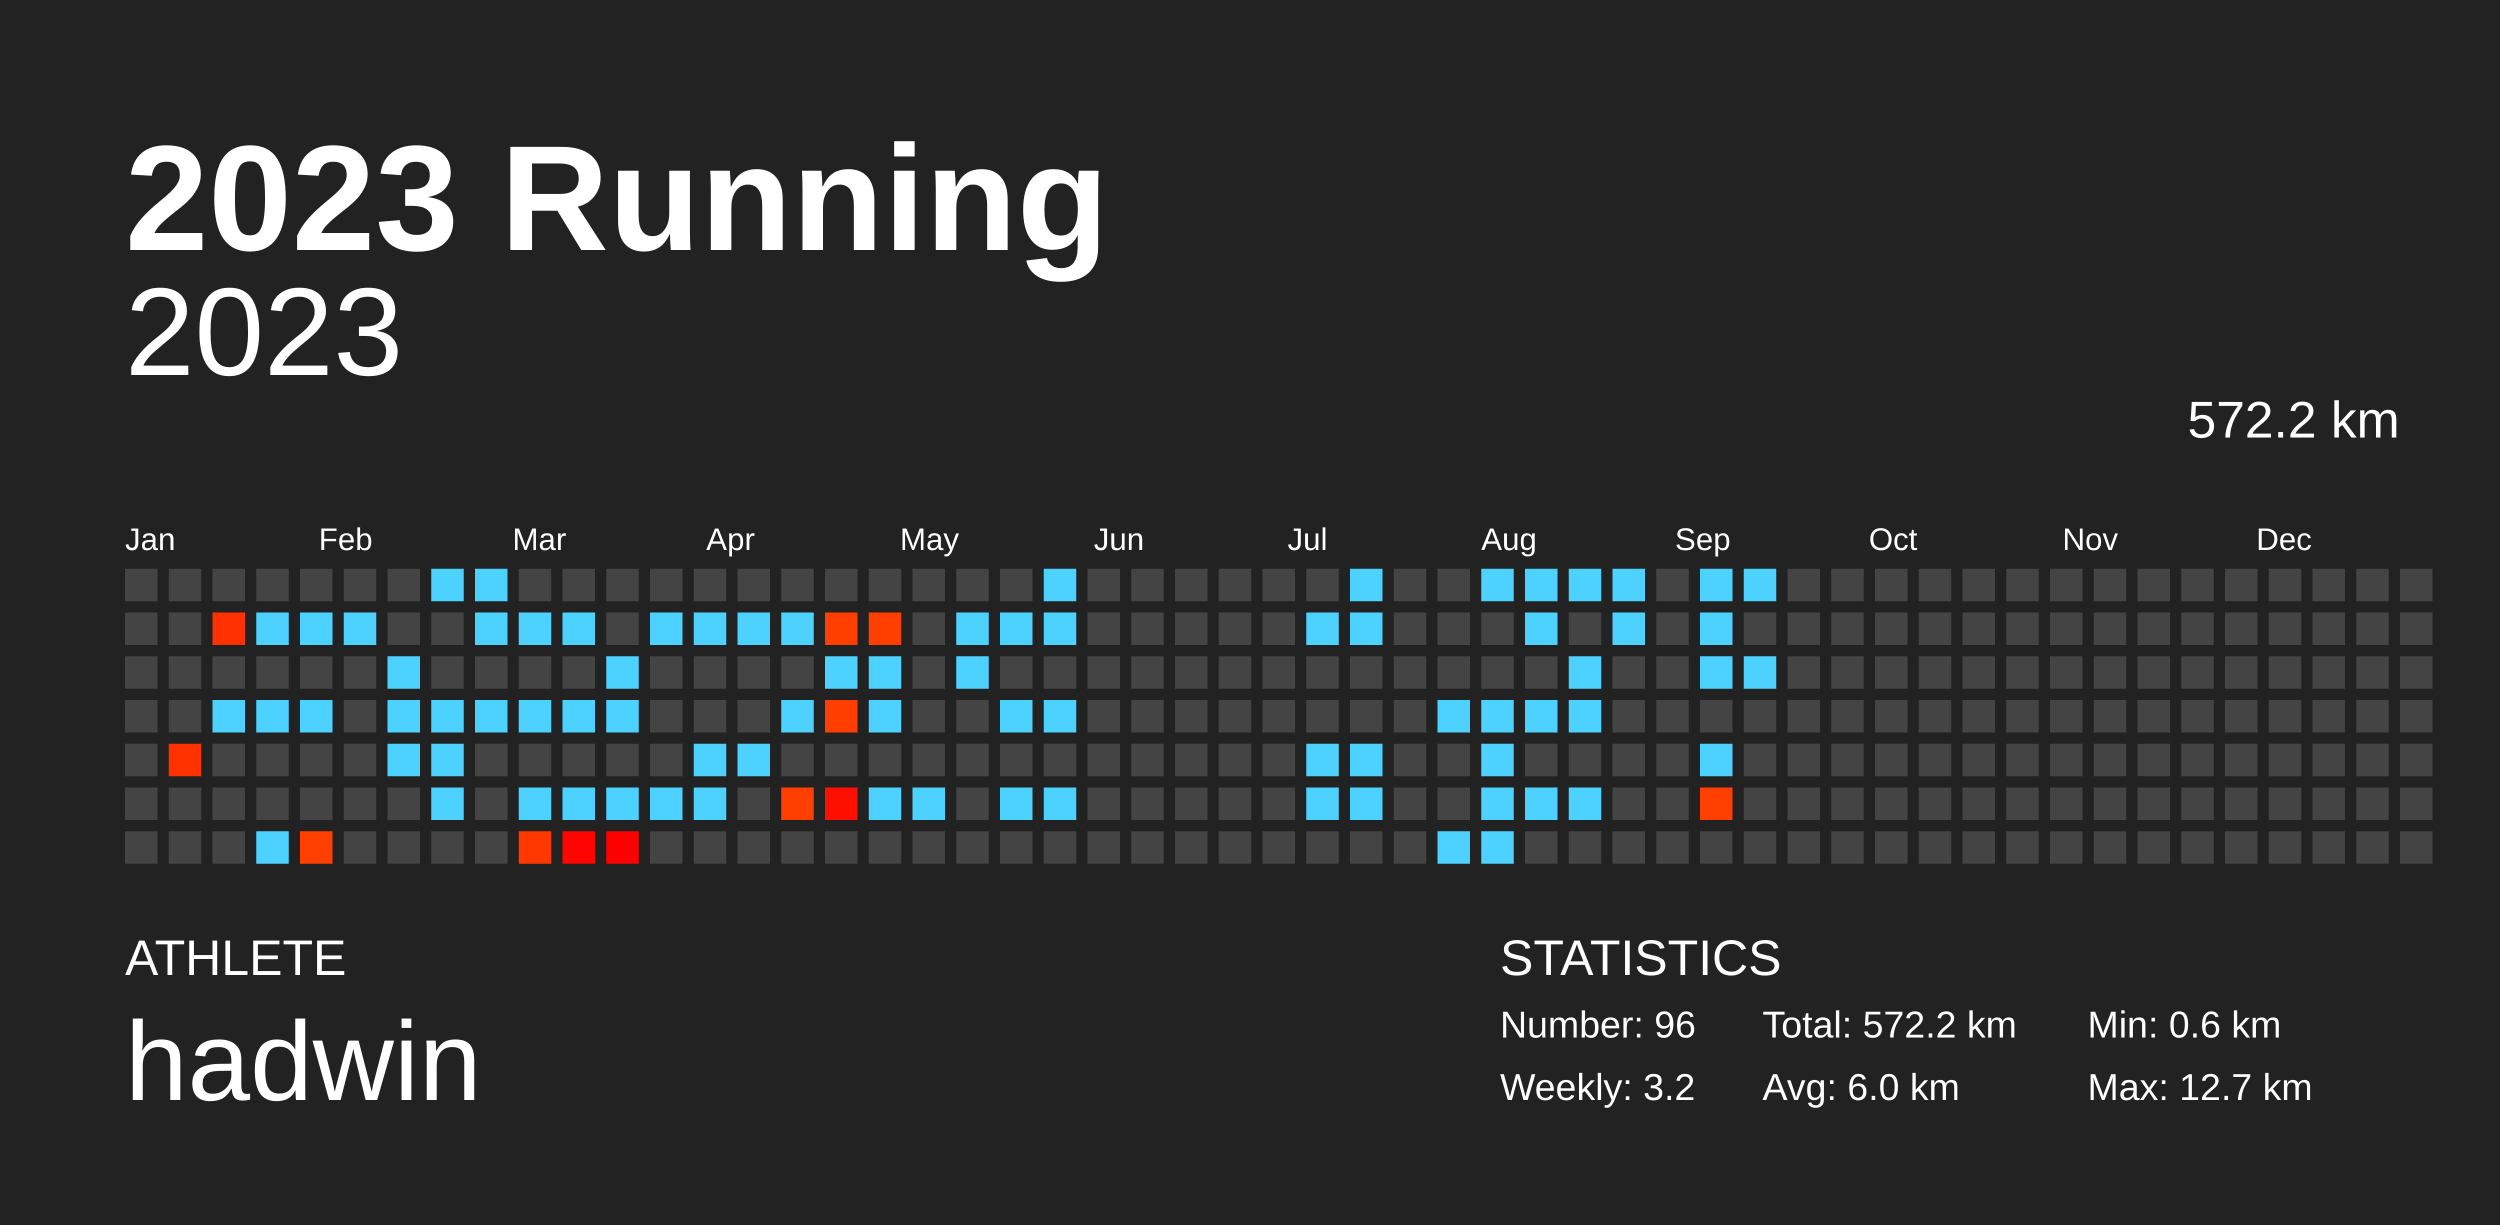
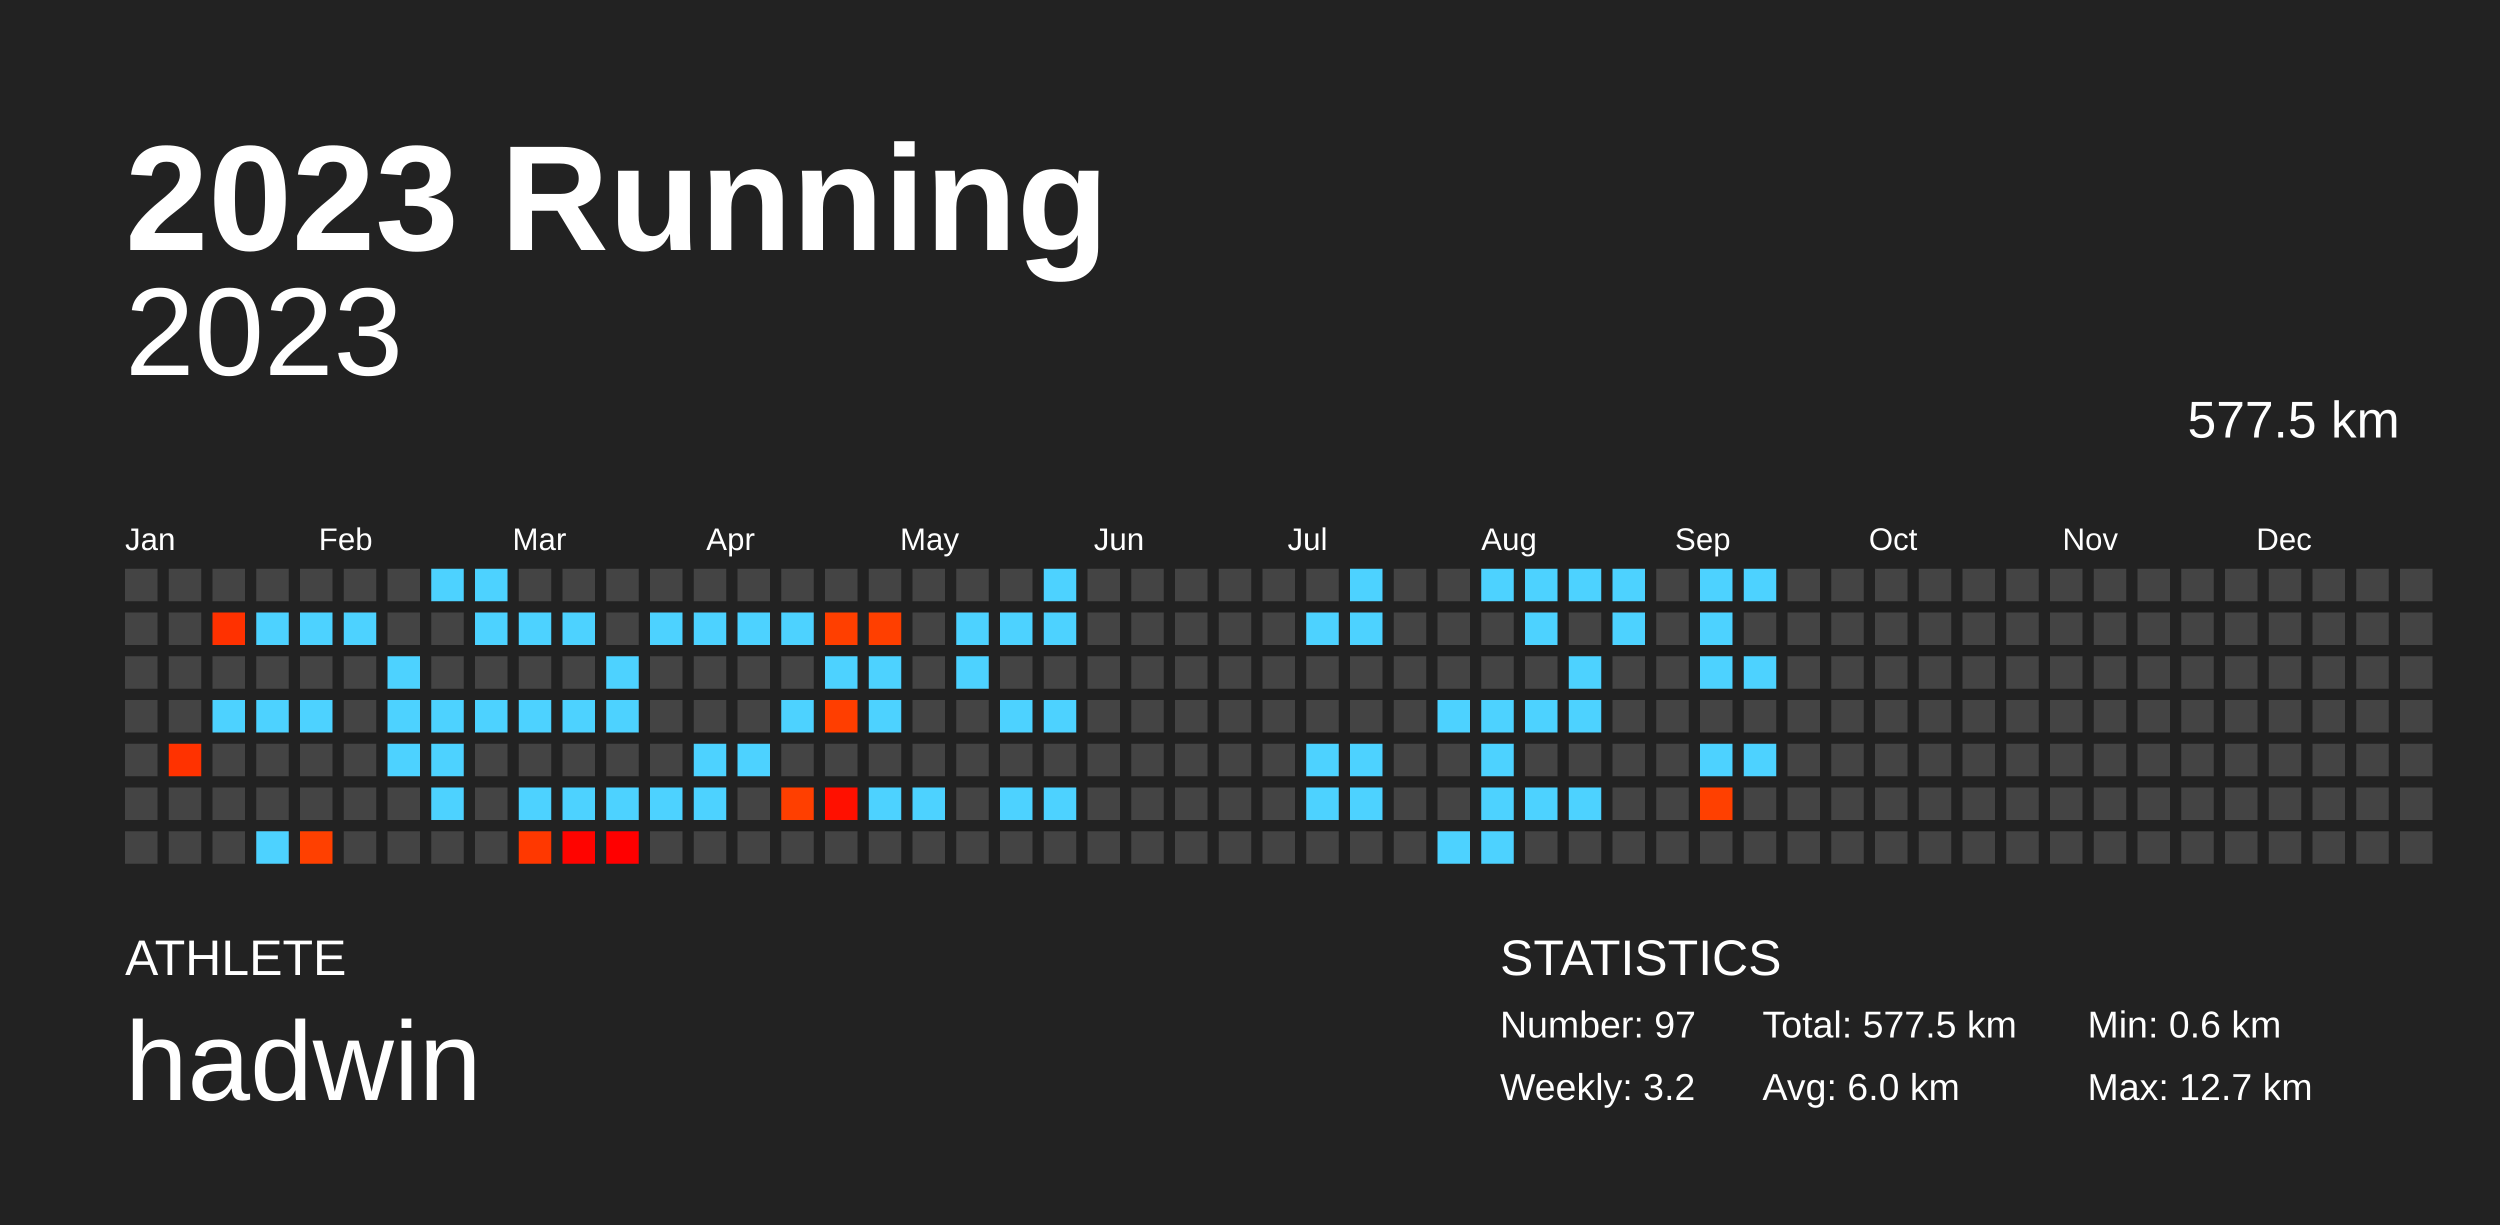
<svg xmlns="http://www.w3.org/2000/svg" baseProfile="full" height="98mm" version="1.1" viewBox="0,0,200,98" width="200mm">
  <defs />
  <rect fill="#222222" height="98" width="200" x="0" y="0" />
  <text fill="#FFFFFF" style="font-size:12px; font-family:Arial; font-weight:bold;" x="10" y="20">2023 Running</text>
  <text fill="#FFFFFF" style="font-size:4px; font-family:Arial" x="10" y="78">ATHLETE</text>
  <text fill="#FFFFFF" style="font-size:9px; font-family:Arial" x="10" y="88">hadwin</text>
  <text fill="#FFFFFF" style="font-size:4px; font-family:Arial" x="120" y="78">STATISTICS</text>
-   <text fill="#FFFFFF" style="font-size:3px; font-family:Arial" x="120" y="83">Number: 96</text>
+   <text fill="#FFFFFF" style="font-size:3px; font-family:Arial" x="120" y="83">Number: 97</text>
  <text fill="#FFFFFF" style="font-size:3px; font-family:Arial" x="120" y="88">Weekly: 3.2</text>
-   <text fill="#FFFFFF" style="font-size:3px; font-family:Arial" x="141" y="83">Total: 572.2 km</text>
+   <text fill="#FFFFFF" style="font-size:3px; font-family:Arial" x="141" y="83">Total: 577.5 km</text>
  <text fill="#FFFFFF" style="font-size:3px; font-family:Arial" x="141" y="88">Avg: 6.0 km</text>
  <text fill="#FFFFFF" style="font-size:3px; font-family:Arial" x="167" y="83">Min: 0.6 km</text>
  <text fill="#FFFFFF" style="font-size:3px; font-family:Arial" x="167" y="88">Max: 12.7 km</text>
  <text alignment-baseline="hanging" fill="#FFFFFF" style="font-size:10.0px; font-family:Arial;" x="10" y="30">2023</text>
-   <text alignment-baseline="hanging" fill="#FFFFFF" style="font-size:4.125px; font-family:Arial;" x="175" y="35">572.2 km</text>
+   <text alignment-baseline="hanging" fill="#FFFFFF" style="font-size:4.125px; font-family:Arial;" x="175" y="35">577.5 km</text>
  <text fill="#FFFFFF" style="font-size:2.5px; font-family:Arial" x="10.0" y="44">Jan</text>
  <text fill="#FFFFFF" style="font-size:2.5px; font-family:Arial" x="25.5" y="44">Feb</text>
  <text fill="#FFFFFF" style="font-size:2.5px; font-family:Arial" x="41.0" y="44">Mar</text>
  <text fill="#FFFFFF" style="font-size:2.5px; font-family:Arial" x="56.5" y="44">Apr</text>
  <text fill="#FFFFFF" style="font-size:2.5px; font-family:Arial" x="72.0" y="44">May</text>
  <text fill="#FFFFFF" style="font-size:2.5px; font-family:Arial" x="87.5" y="44">Jun</text>
  <text fill="#FFFFFF" style="font-size:2.5px; font-family:Arial" x="103.0" y="44">Jul</text>
  <text fill="#FFFFFF" style="font-size:2.5px; font-family:Arial" x="118.5" y="44">Aug</text>
  <text fill="#FFFFFF" style="font-size:2.5px; font-family:Arial" x="134.0" y="44">Sep</text>
  <text fill="#FFFFFF" style="font-size:2.5px; font-family:Arial" x="149.5" y="44">Oct</text>
  <text fill="#FFFFFF" style="font-size:2.5px; font-family:Arial" x="165.0" y="44">Nov</text>
  <text fill="#FFFFFF" style="font-size:2.5px; font-family:Arial" x="180.5" y="44">Dec</text>
  <rect fill="#444444" height="2.6" width="2.6" x="10.0" y="45.5" />
  <rect fill="#444444" height="2.6" width="2.6" x="10.0" y="49.0" />
  <rect fill="#444444" height="2.6" width="2.6" x="10.0" y="52.5" />
  <rect fill="#444444" height="2.6" width="2.6" x="10.0" y="56.0" />
  <rect fill="#444444" height="2.6" width="2.6" x="10.0" y="59.5" />
  <rect fill="#444444" height="2.6" width="2.6" x="10.0" y="63.0" />
  <rect fill="#444444" height="2.6" width="2.6" x="10.0" y="66.5" />
  <rect fill="#444444" height="2.6" width="2.6" x="13.5" y="45.5" />
  <rect fill="#444444" height="2.6" width="2.6" x="13.5" y="49.0" />
  <rect fill="#444444" height="2.6" width="2.6" x="13.5" y="52.5" />
  <rect fill="#444444" height="2.6" width="2.6" x="13.5" y="56.0" />
  <rect fill="#ff3200" height="2.6" width="2.6" x="13.5" y="59.5" />
  <rect fill="#444444" height="2.6" width="2.6" x="13.5" y="63.0" />
  <rect fill="#444444" height="2.6" width="2.6" x="13.5" y="66.5" />
  <rect fill="#444444" height="2.6" width="2.6" x="17.0" y="45.5" />
  <rect fill="#ff3100" height="2.6" width="2.6" x="17.0" y="49.0" />
  <rect fill="#444444" height="2.6" width="2.6" x="17.0" y="52.5" />
  <rect fill="#4dd2ff" height="2.6" width="2.6" x="17.0" y="56.0" />
  <rect fill="#444444" height="2.6" width="2.6" x="17.0" y="59.5" />
  <rect fill="#444444" height="2.6" width="2.6" x="17.0" y="63.0" />
  <rect fill="#444444" height="2.6" width="2.6" x="17.0" y="66.5" />
  <rect fill="#444444" height="2.6" width="2.6" x="20.5" y="45.5" />
  <rect fill="#4dd2ff" height="2.6" width="2.6" x="20.5" y="49.0" />
  <rect fill="#444444" height="2.6" width="2.6" x="20.5" y="52.5" />
  <rect fill="#4dd2ff" height="2.6" width="2.6" x="20.5" y="56.0" />
  <rect fill="#444444" height="2.6" width="2.6" x="20.5" y="59.5" />
  <rect fill="#444444" height="2.6" width="2.6" x="20.5" y="63.0" />
  <rect fill="#4dd2ff" height="2.6" width="2.6" x="20.5" y="66.5" />
  <rect fill="#444444" height="2.6" width="2.6" x="24.0" y="45.5" />
  <rect fill="#4dd2ff" height="2.6" width="2.6" x="24.0" y="49.0" />
  <rect fill="#444444" height="2.6" width="2.6" x="24.0" y="52.5" />
  <rect fill="#4dd2ff" height="2.6" width="2.6" x="24.0" y="56.0" />
  <rect fill="#444444" height="2.6" width="2.6" x="24.0" y="59.5" />
  <rect fill="#444444" height="2.6" width="2.6" x="24.0" y="63.0" />
  <rect fill="#ff4000" height="2.6" width="2.6" x="24.0" y="66.5" />
  <rect fill="#444444" height="2.6" width="2.6" x="27.5" y="45.5" />
  <rect fill="#4dd2ff" height="2.6" width="2.6" x="27.5" y="49.0" />
  <rect fill="#444444" height="2.6" width="2.6" x="27.5" y="52.5" />
  <rect fill="#444444" height="2.6" width="2.6" x="27.5" y="56.0" />
  <rect fill="#444444" height="2.6" width="2.6" x="27.5" y="59.5" />
  <rect fill="#444444" height="2.6" width="2.6" x="27.5" y="63.0" />
  <rect fill="#444444" height="2.6" width="2.6" x="27.5" y="66.5" />
  <rect fill="#444444" height="2.6" width="2.6" x="31.0" y="45.5" />
  <rect fill="#444444" height="2.6" width="2.6" x="31.0" y="49.0" />
  <rect fill="#4dd2ff" height="2.6" width="2.6" x="31.0" y="52.5" />
  <rect fill="#4dd2ff" height="2.6" width="2.6" x="31.0" y="56.0" />
  <rect fill="#4dd2ff" height="2.6" width="2.6" x="31.0" y="59.5" />
  <rect fill="#444444" height="2.6" width="2.6" x="31.0" y="63.0" />
  <rect fill="#444444" height="2.6" width="2.6" x="31.0" y="66.5" />
  <rect fill="#4dd2ff" height="2.6" width="2.6" x="34.5" y="45.5" />
  <rect fill="#444444" height="2.6" width="2.6" x="34.5" y="49.0" />
  <rect fill="#444444" height="2.6" width="2.6" x="34.5" y="52.5" />
  <rect fill="#4dd2ff" height="2.6" width="2.6" x="34.5" y="56.0" />
  <rect fill="#4dd2ff" height="2.6" width="2.6" x="34.5" y="59.5" />
  <rect fill="#4dd2ff" height="2.6" width="2.6" x="34.5" y="63.0" />
  <rect fill="#444444" height="2.6" width="2.6" x="34.5" y="66.5" />
  <rect fill="#4dd2ff" height="2.6" width="2.6" x="38.0" y="45.5" />
  <rect fill="#4dd2ff" height="2.6" width="2.6" x="38.0" y="49.0" />
  <rect fill="#444444" height="2.6" width="2.6" x="38.0" y="52.5" />
  <rect fill="#4dd2ff" height="2.6" width="2.6" x="38.0" y="56.0" />
  <rect fill="#444444" height="2.6" width="2.6" x="38.0" y="59.5" />
  <rect fill="#444444" height="2.6" width="2.6" x="38.0" y="63.0" />
  <rect fill="#444444" height="2.6" width="2.6" x="38.0" y="66.5" />
  <rect fill="#444444" height="2.6" width="2.6" x="41.5" y="45.5" />
  <rect fill="#4dd2ff" height="2.6" width="2.6" x="41.5" y="49.0" />
  <rect fill="#444444" height="2.6" width="2.6" x="41.5" y="52.5" />
  <rect fill="#4dd2ff" height="2.6" width="2.6" x="41.5" y="56.0" />
  <rect fill="#444444" height="2.6" width="2.6" x="41.5" y="59.5" />
  <rect fill="#4dd2ff" height="2.6" width="2.6" x="41.5" y="63.0" />
  <rect fill="#ff3800" height="2.6" width="2.6" x="41.5" y="66.5" />
  <rect fill="#444444" height="2.6" width="2.6" x="45.0" y="45.5" />
  <rect fill="#4dd2ff" height="2.6" width="2.6" x="45.0" y="49.0" />
  <rect fill="#444444" height="2.6" width="2.6" x="45.0" y="52.5" />
  <rect fill="#4dd2ff" height="2.6" width="2.6" x="45.0" y="56.0" />
  <rect fill="#444444" height="2.6" width="2.6" x="45.0" y="59.5" />
  <rect fill="#4dd2ff" height="2.6" width="2.6" x="45.0" y="63.0" />
  <rect fill="#ff0400" height="2.6" width="2.6" x="45.0" y="66.5" />
  <rect fill="#444444" height="2.6" width="2.6" x="48.5" y="45.5" />
  <rect fill="#444444" height="2.6" width="2.6" x="48.5" y="49.0" />
  <rect fill="#4dd2ff" height="2.6" width="2.6" x="48.5" y="52.5" />
  <rect fill="#4dd2ff" height="2.6" width="2.6" x="48.5" y="56.0" />
  <rect fill="#444444" height="2.6" width="2.6" x="48.5" y="59.5" />
  <rect fill="#4dd2ff" height="2.6" width="2.6" x="48.5" y="63.0" />
  <rect fill="#ff0000" height="2.6" width="2.6" x="48.5" y="66.5" />
  <rect fill="#444444" height="2.6" width="2.6" x="52.0" y="45.5" />
  <rect fill="#4dd2ff" height="2.6" width="2.6" x="52.0" y="49.0" />
  <rect fill="#444444" height="2.6" width="2.6" x="52.0" y="52.5" />
  <rect fill="#444444" height="2.6" width="2.6" x="52.0" y="56.0" />
  <rect fill="#444444" height="2.6" width="2.6" x="52.0" y="59.5" />
  <rect fill="#4dd2ff" height="2.6" width="2.6" x="52.0" y="63.0" />
  <rect fill="#444444" height="2.6" width="2.6" x="52.0" y="66.5" />
  <rect fill="#444444" height="2.6" width="2.6" x="55.5" y="45.5" />
  <rect fill="#4dd2ff" height="2.6" width="2.6" x="55.5" y="49.0" />
  <rect fill="#444444" height="2.6" width="2.6" x="55.5" y="52.5" />
  <rect fill="#444444" height="2.6" width="2.6" x="55.5" y="56.0" />
  <rect fill="#4dd2ff" height="2.6" width="2.6" x="55.5" y="59.5" />
  <rect fill="#4dd2ff" height="2.6" width="2.6" x="55.5" y="63.0" />
  <rect fill="#444444" height="2.6" width="2.6" x="55.5" y="66.5" />
  <rect fill="#444444" height="2.6" width="2.6" x="59.0" y="45.5" />
  <rect fill="#4dd2ff" height="2.6" width="2.6" x="59.0" y="49.0" />
  <rect fill="#444444" height="2.6" width="2.6" x="59.0" y="52.5" />
  <rect fill="#444444" height="2.6" width="2.6" x="59.0" y="56.0" />
  <rect fill="#4dd2ff" height="2.6" width="2.6" x="59.0" y="59.5" />
  <rect fill="#444444" height="2.6" width="2.6" x="59.0" y="63.0" />
  <rect fill="#444444" height="2.6" width="2.6" x="59.0" y="66.5" />
  <rect fill="#444444" height="2.6" width="2.6" x="62.5" y="45.5" />
  <rect fill="#4dd2ff" height="2.6" width="2.6" x="62.5" y="49.0" />
  <rect fill="#444444" height="2.6" width="2.6" x="62.5" y="52.5" />
  <rect fill="#4dd2ff" height="2.6" width="2.6" x="62.5" y="56.0" />
  <rect fill="#444444" height="2.6" width="2.6" x="62.5" y="59.5" />
  <rect fill="#ff3f00" height="2.6" width="2.6" x="62.5" y="63.0" />
  <rect fill="#444444" height="2.6" width="2.6" x="62.5" y="66.5" />
  <rect fill="#444444" height="2.6" width="2.6" x="66.0" y="45.5" />
  <rect fill="#ff3f00" height="2.6" width="2.6" x="66.0" y="49.0" />
  <rect fill="#4dd2ff" height="2.6" width="2.6" x="66.0" y="52.5" />
  <rect fill="#ff3e00" height="2.6" width="2.6" x="66.0" y="56.0" />
  <rect fill="#444444" height="2.6" width="2.6" x="66.0" y="59.5" />
  <rect fill="#ff1000" height="2.6" width="2.6" x="66.0" y="63.0" />
  <rect fill="#444444" height="2.6" width="2.6" x="66.0" y="66.5" />
  <rect fill="#444444" height="2.6" width="2.6" x="69.5" y="45.5" />
  <rect fill="#ff3f00" height="2.6" width="2.6" x="69.5" y="49.0" />
  <rect fill="#4dd2ff" height="2.6" width="2.6" x="69.5" y="52.5" />
  <rect fill="#4dd2ff" height="2.6" width="2.6" x="69.5" y="56.0" />
  <rect fill="#444444" height="2.6" width="2.6" x="69.5" y="59.5" />
  <rect fill="#4dd2ff" height="2.6" width="2.6" x="69.5" y="63.0" />
  <rect fill="#444444" height="2.6" width="2.6" x="69.5" y="66.5" />
  <rect fill="#444444" height="2.6" width="2.6" x="73.0" y="45.5" />
  <rect fill="#444444" height="2.6" width="2.6" x="73.0" y="49.0" />
  <rect fill="#444444" height="2.6" width="2.6" x="73.0" y="52.5" />
  <rect fill="#444444" height="2.6" width="2.6" x="73.0" y="56.0" />
  <rect fill="#444444" height="2.6" width="2.6" x="73.0" y="59.5" />
  <rect fill="#4dd2ff" height="2.6" width="2.6" x="73.0" y="63.0" />
  <rect fill="#444444" height="2.6" width="2.6" x="73.0" y="66.5" />
  <rect fill="#444444" height="2.6" width="2.6" x="76.5" y="45.5" />
  <rect fill="#4dd2ff" height="2.6" width="2.6" x="76.5" y="49.0" />
  <rect fill="#4dd2ff" height="2.6" width="2.6" x="76.5" y="52.5" />
  <rect fill="#444444" height="2.6" width="2.6" x="76.5" y="56.0" />
  <rect fill="#444444" height="2.6" width="2.6" x="76.5" y="59.5" />
  <rect fill="#444444" height="2.6" width="2.6" x="76.5" y="63.0" />
  <rect fill="#444444" height="2.6" width="2.6" x="76.5" y="66.5" />
  <rect fill="#444444" height="2.6" width="2.6" x="80.0" y="45.5" />
  <rect fill="#4dd2ff" height="2.6" width="2.6" x="80.0" y="49.0" />
  <rect fill="#444444" height="2.6" width="2.6" x="80.0" y="52.5" />
  <rect fill="#4dd2ff" height="2.6" width="2.6" x="80.0" y="56.0" />
  <rect fill="#444444" height="2.6" width="2.6" x="80.0" y="59.5" />
  <rect fill="#4dd2ff" height="2.6" width="2.6" x="80.0" y="63.0" />
  <rect fill="#444444" height="2.6" width="2.6" x="80.0" y="66.5" />
  <rect fill="#4dd2ff" height="2.6" width="2.6" x="83.5" y="45.5" />
  <rect fill="#4dd2ff" height="2.6" width="2.6" x="83.5" y="49.0" />
  <rect fill="#444444" height="2.6" width="2.6" x="83.5" y="52.5" />
  <rect fill="#4dd2ff" height="2.6" width="2.6" x="83.5" y="56.0" />
  <rect fill="#444444" height="2.6" width="2.6" x="83.5" y="59.5" />
  <rect fill="#4dd2ff" height="2.6" width="2.6" x="83.5" y="63.0" />
  <rect fill="#444444" height="2.6" width="2.6" x="83.5" y="66.5" />
  <rect fill="#444444" height="2.6" width="2.6" x="87.0" y="45.5" />
  <rect fill="#444444" height="2.6" width="2.6" x="87.0" y="49.0" />
  <rect fill="#444444" height="2.6" width="2.6" x="87.0" y="52.5" />
  <rect fill="#444444" height="2.6" width="2.6" x="87.0" y="56.0" />
  <rect fill="#444444" height="2.6" width="2.6" x="87.0" y="59.5" />
  <rect fill="#444444" height="2.6" width="2.6" x="87.0" y="63.0" />
  <rect fill="#444444" height="2.6" width="2.6" x="87.0" y="66.5" />
  <rect fill="#444444" height="2.6" width="2.6" x="90.5" y="45.5" />
  <rect fill="#444444" height="2.6" width="2.6" x="90.5" y="49.0" />
  <rect fill="#444444" height="2.6" width="2.6" x="90.5" y="52.5" />
  <rect fill="#444444" height="2.6" width="2.6" x="90.5" y="56.0" />
  <rect fill="#444444" height="2.6" width="2.6" x="90.5" y="59.5" />
  <rect fill="#444444" height="2.6" width="2.6" x="90.5" y="63.0" />
  <rect fill="#444444" height="2.6" width="2.6" x="90.5" y="66.5" />
  <rect fill="#444444" height="2.6" width="2.6" x="94.0" y="45.5" />
  <rect fill="#444444" height="2.6" width="2.6" x="94.0" y="49.0" />
  <rect fill="#444444" height="2.6" width="2.6" x="94.0" y="52.5" />
  <rect fill="#444444" height="2.6" width="2.6" x="94.0" y="56.0" />
  <rect fill="#444444" height="2.6" width="2.6" x="94.0" y="59.5" />
  <rect fill="#444444" height="2.6" width="2.6" x="94.0" y="63.0" />
  <rect fill="#444444" height="2.6" width="2.6" x="94.0" y="66.5" />
  <rect fill="#444444" height="2.6" width="2.6" x="97.5" y="45.5" />
  <rect fill="#444444" height="2.6" width="2.6" x="97.5" y="49.0" />
  <rect fill="#444444" height="2.6" width="2.6" x="97.5" y="52.5" />
  <rect fill="#444444" height="2.6" width="2.6" x="97.5" y="56.0" />
  <rect fill="#444444" height="2.6" width="2.6" x="97.5" y="59.5" />
  <rect fill="#444444" height="2.6" width="2.6" x="97.5" y="63.0" />
  <rect fill="#444444" height="2.6" width="2.6" x="97.5" y="66.5" />
  <rect fill="#444444" height="2.6" width="2.6" x="101.0" y="45.5" />
  <rect fill="#444444" height="2.6" width="2.6" x="101.0" y="49.0" />
  <rect fill="#444444" height="2.6" width="2.6" x="101.0" y="52.5" />
  <rect fill="#444444" height="2.6" width="2.6" x="101.0" y="56.0" />
  <rect fill="#444444" height="2.6" width="2.6" x="101.0" y="59.5" />
  <rect fill="#444444" height="2.6" width="2.6" x="101.0" y="63.0" />
  <rect fill="#444444" height="2.6" width="2.6" x="101.0" y="66.5" />
  <rect fill="#444444" height="2.6" width="2.6" x="104.5" y="45.5" />
  <rect fill="#4dd2ff" height="2.6" width="2.6" x="104.5" y="49.0" />
  <rect fill="#444444" height="2.6" width="2.6" x="104.5" y="52.5" />
  <rect fill="#444444" height="2.6" width="2.6" x="104.5" y="56.0" />
  <rect fill="#4dd2ff" height="2.6" width="2.6" x="104.5" y="59.5" />
  <rect fill="#4dd2ff" height="2.6" width="2.6" x="104.5" y="63.0" />
  <rect fill="#444444" height="2.6" width="2.6" x="104.5" y="66.5" />
  <rect fill="#4dd2ff" height="2.6" width="2.6" x="108.0" y="45.5" />
  <rect fill="#4dd2ff" height="2.6" width="2.6" x="108.0" y="49.0" />
  <rect fill="#444444" height="2.6" width="2.6" x="108.0" y="52.5" />
  <rect fill="#444444" height="2.6" width="2.6" x="108.0" y="56.0" />
  <rect fill="#4dd2ff" height="2.6" width="2.6" x="108.0" y="59.5" />
  <rect fill="#4dd2ff" height="2.6" width="2.6" x="108.0" y="63.0" />
  <rect fill="#444444" height="2.6" width="2.6" x="108.0" y="66.5" />
  <rect fill="#444444" height="2.6" width="2.6" x="111.5" y="45.5" />
  <rect fill="#444444" height="2.6" width="2.6" x="111.5" y="49.0" />
  <rect fill="#444444" height="2.6" width="2.6" x="111.5" y="52.5" />
  <rect fill="#444444" height="2.6" width="2.6" x="111.5" y="56.0" />
  <rect fill="#444444" height="2.6" width="2.6" x="111.5" y="59.5" />
  <rect fill="#444444" height="2.6" width="2.6" x="111.5" y="63.0" />
  <rect fill="#444444" height="2.6" width="2.6" x="111.5" y="66.5" />
  <rect fill="#444444" height="2.6" width="2.6" x="115.0" y="45.5" />
  <rect fill="#444444" height="2.6" width="2.6" x="115.0" y="49.0" />
  <rect fill="#444444" height="2.6" width="2.6" x="115.0" y="52.5" />
  <rect fill="#4dd2ff" height="2.6" width="2.6" x="115.0" y="56.0" />
  <rect fill="#444444" height="2.6" width="2.6" x="115.0" y="59.5" />
  <rect fill="#444444" height="2.6" width="2.6" x="115.0" y="63.0" />
  <rect fill="#4dd2ff" height="2.6" width="2.6" x="115.0" y="66.5" />
  <rect fill="#4dd2ff" height="2.6" width="2.6" x="118.5" y="45.5" />
  <rect fill="#444444" height="2.6" width="2.6" x="118.5" y="49.0" />
  <rect fill="#444444" height="2.6" width="2.6" x="118.5" y="52.5" />
  <rect fill="#4dd2ff" height="2.6" width="2.6" x="118.5" y="56.0" />
  <rect fill="#4dd2ff" height="2.6" width="2.6" x="118.5" y="59.5" />
  <rect fill="#4dd2ff" height="2.6" width="2.6" x="118.5" y="63.0" />
  <rect fill="#4dd2ff" height="2.6" width="2.6" x="118.5" y="66.5" />
  <rect fill="#4dd2ff" height="2.6" width="2.6" x="122.0" y="45.5" />
  <rect fill="#4dd2ff" height="2.6" width="2.6" x="122.0" y="49.0" />
  <rect fill="#444444" height="2.6" width="2.6" x="122.0" y="52.5" />
  <rect fill="#4dd2ff" height="2.6" width="2.6" x="122.0" y="56.0" />
  <rect fill="#444444" height="2.6" width="2.6" x="122.0" y="59.5" />
  <rect fill="#4dd2ff" height="2.6" width="2.6" x="122.0" y="63.0" />
  <rect fill="#444444" height="2.6" width="2.6" x="122.0" y="66.5" />
  <rect fill="#4dd2ff" height="2.6" width="2.6" x="125.5" y="45.5" />
  <rect fill="#444444" height="2.6" width="2.6" x="125.5" y="49.0" />
  <rect fill="#4dd2ff" height="2.6" width="2.6" x="125.5" y="52.5" />
  <rect fill="#4dd2ff" height="2.6" width="2.6" x="125.5" y="56.0" />
  <rect fill="#444444" height="2.6" width="2.6" x="125.5" y="59.5" />
  <rect fill="#4dd2ff" height="2.6" width="2.6" x="125.5" y="63.0" />
  <rect fill="#444444" height="2.6" width="2.6" x="125.5" y="66.5" />
  <rect fill="#4dd2ff" height="2.6" width="2.6" x="129.0" y="45.5" />
  <rect fill="#4dd2ff" height="2.6" width="2.6" x="129.0" y="49.0" />
  <rect fill="#444444" height="2.6" width="2.6" x="129.0" y="52.5" />
  <rect fill="#444444" height="2.6" width="2.6" x="129.0" y="56.0" />
  <rect fill="#444444" height="2.6" width="2.6" x="129.0" y="59.5" />
  <rect fill="#444444" height="2.6" width="2.6" x="129.0" y="63.0" />
  <rect fill="#444444" height="2.6" width="2.6" x="129.0" y="66.5" />
  <rect fill="#444444" height="2.6" width="2.6" x="132.5" y="45.5" />
  <rect fill="#444444" height="2.6" width="2.6" x="132.5" y="49.0" />
  <rect fill="#444444" height="2.6" width="2.6" x="132.5" y="52.5" />
  <rect fill="#444444" height="2.6" width="2.6" x="132.5" y="56.0" />
  <rect fill="#444444" height="2.6" width="2.6" x="132.5" y="59.5" />
  <rect fill="#444444" height="2.6" width="2.6" x="132.5" y="63.0" />
  <rect fill="#444444" height="2.6" width="2.6" x="132.5" y="66.5" />
  <rect fill="#4dd2ff" height="2.6" width="2.6" x="136.0" y="45.5" />
  <rect fill="#4dd2ff" height="2.6" width="2.6" x="136.0" y="49.0" />
  <rect fill="#4dd2ff" height="2.6" width="2.6" x="136.0" y="52.5" />
  <rect fill="#444444" height="2.6" width="2.6" x="136.0" y="56.0" />
  <rect fill="#4dd2ff" height="2.6" width="2.6" x="136.0" y="59.5" />
  <rect fill="#ff4000" height="2.6" width="2.6" x="136.0" y="63.0" />
  <rect fill="#444444" height="2.6" width="2.6" x="136.0" y="66.5" />
  <rect fill="#4dd2ff" height="2.6" width="2.6" x="139.5" y="45.5" />
  <rect fill="#444444" height="2.6" width="2.6" x="139.5" y="49.0" />
  <rect fill="#4dd2ff" height="2.6" width="2.6" x="139.5" y="52.5" />
  <rect fill="#444444" height="2.6" width="2.6" x="139.5" y="56.0" />
-   <rect fill="#444444" height="2.6" width="2.6" x="139.5" y="59.5" />
+   <rect fill="#4dd2ff" height="2.6" width="2.6" x="139.5" y="59.5" />
  <rect fill="#444444" height="2.6" width="2.6" x="139.5" y="63.0" />
  <rect fill="#444444" height="2.6" width="2.6" x="139.5" y="66.5" />
  <rect fill="#444444" height="2.6" width="2.6" x="143.0" y="45.5" />
  <rect fill="#444444" height="2.6" width="2.6" x="143.0" y="49.0" />
  <rect fill="#444444" height="2.6" width="2.6" x="143.0" y="52.5" />
  <rect fill="#444444" height="2.6" width="2.6" x="143.0" y="56.0" />
  <rect fill="#444444" height="2.6" width="2.6" x="143.0" y="59.5" />
  <rect fill="#444444" height="2.6" width="2.6" x="143.0" y="63.0" />
  <rect fill="#444444" height="2.6" width="2.6" x="143.0" y="66.5" />
  <rect fill="#444444" height="2.6" width="2.6" x="146.5" y="45.5" />
  <rect fill="#444444" height="2.6" width="2.6" x="146.5" y="49.0" />
  <rect fill="#444444" height="2.6" width="2.6" x="146.5" y="52.5" />
  <rect fill="#444444" height="2.6" width="2.6" x="146.5" y="56.0" />
  <rect fill="#444444" height="2.6" width="2.6" x="146.5" y="59.5" />
  <rect fill="#444444" height="2.6" width="2.6" x="146.5" y="63.0" />
  <rect fill="#444444" height="2.6" width="2.6" x="146.5" y="66.5" />
  <rect fill="#444444" height="2.6" width="2.6" x="150.0" y="45.5" />
  <rect fill="#444444" height="2.6" width="2.6" x="150.0" y="49.0" />
  <rect fill="#444444" height="2.6" width="2.6" x="150.0" y="52.5" />
  <rect fill="#444444" height="2.6" width="2.6" x="150.0" y="56.0" />
  <rect fill="#444444" height="2.6" width="2.6" x="150.0" y="59.5" />
  <rect fill="#444444" height="2.6" width="2.6" x="150.0" y="63.0" />
  <rect fill="#444444" height="2.6" width="2.6" x="150.0" y="66.5" />
  <rect fill="#444444" height="2.6" width="2.6" x="153.5" y="45.5" />
  <rect fill="#444444" height="2.6" width="2.6" x="153.5" y="49.0" />
  <rect fill="#444444" height="2.6" width="2.6" x="153.5" y="52.5" />
  <rect fill="#444444" height="2.6" width="2.6" x="153.5" y="56.0" />
  <rect fill="#444444" height="2.6" width="2.6" x="153.5" y="59.5" />
  <rect fill="#444444" height="2.6" width="2.6" x="153.5" y="63.0" />
  <rect fill="#444444" height="2.6" width="2.6" x="153.5" y="66.5" />
  <rect fill="#444444" height="2.6" width="2.6" x="157.0" y="45.5" />
  <rect fill="#444444" height="2.6" width="2.6" x="157.0" y="49.0" />
  <rect fill="#444444" height="2.6" width="2.6" x="157.0" y="52.5" />
  <rect fill="#444444" height="2.6" width="2.6" x="157.0" y="56.0" />
  <rect fill="#444444" height="2.6" width="2.6" x="157.0" y="59.5" />
  <rect fill="#444444" height="2.6" width="2.6" x="157.0" y="63.0" />
  <rect fill="#444444" height="2.6" width="2.6" x="157.0" y="66.5" />
  <rect fill="#444444" height="2.6" width="2.6" x="160.5" y="45.5" />
  <rect fill="#444444" height="2.6" width="2.6" x="160.5" y="49.0" />
  <rect fill="#444444" height="2.6" width="2.6" x="160.5" y="52.5" />
  <rect fill="#444444" height="2.6" width="2.6" x="160.5" y="56.0" />
  <rect fill="#444444" height="2.6" width="2.6" x="160.5" y="59.5" />
  <rect fill="#444444" height="2.6" width="2.6" x="160.5" y="63.0" />
  <rect fill="#444444" height="2.6" width="2.6" x="160.5" y="66.5" />
  <rect fill="#444444" height="2.6" width="2.6" x="164.0" y="45.5" />
  <rect fill="#444444" height="2.6" width="2.6" x="164.0" y="49.0" />
  <rect fill="#444444" height="2.6" width="2.6" x="164.0" y="52.5" />
  <rect fill="#444444" height="2.6" width="2.6" x="164.0" y="56.0" />
  <rect fill="#444444" height="2.6" width="2.6" x="164.0" y="59.5" />
  <rect fill="#444444" height="2.6" width="2.6" x="164.0" y="63.0" />
  <rect fill="#444444" height="2.6" width="2.6" x="164.0" y="66.5" />
  <rect fill="#444444" height="2.6" width="2.6" x="167.5" y="45.5" />
  <rect fill="#444444" height="2.6" width="2.6" x="167.5" y="49.0" />
  <rect fill="#444444" height="2.6" width="2.6" x="167.5" y="52.5" />
  <rect fill="#444444" height="2.6" width="2.6" x="167.5" y="56.0" />
  <rect fill="#444444" height="2.6" width="2.6" x="167.5" y="59.5" />
  <rect fill="#444444" height="2.6" width="2.6" x="167.5" y="63.0" />
  <rect fill="#444444" height="2.6" width="2.6" x="167.5" y="66.5" />
  <rect fill="#444444" height="2.6" width="2.6" x="171.0" y="45.5" />
  <rect fill="#444444" height="2.6" width="2.6" x="171.0" y="49.0" />
  <rect fill="#444444" height="2.6" width="2.6" x="171.0" y="52.5" />
  <rect fill="#444444" height="2.6" width="2.6" x="171.0" y="56.0" />
  <rect fill="#444444" height="2.6" width="2.6" x="171.0" y="59.5" />
  <rect fill="#444444" height="2.6" width="2.6" x="171.0" y="63.0" />
  <rect fill="#444444" height="2.6" width="2.6" x="171.0" y="66.5" />
  <rect fill="#444444" height="2.6" width="2.6" x="174.5" y="45.5" />
  <rect fill="#444444" height="2.6" width="2.6" x="174.5" y="49.0" />
  <rect fill="#444444" height="2.6" width="2.6" x="174.5" y="52.5" />
  <rect fill="#444444" height="2.6" width="2.6" x="174.5" y="56.0" />
  <rect fill="#444444" height="2.6" width="2.6" x="174.5" y="59.5" />
  <rect fill="#444444" height="2.6" width="2.6" x="174.5" y="63.0" />
  <rect fill="#444444" height="2.6" width="2.6" x="174.5" y="66.5" />
  <rect fill="#444444" height="2.6" width="2.6" x="178.0" y="45.5" />
  <rect fill="#444444" height="2.6" width="2.6" x="178.0" y="49.0" />
  <rect fill="#444444" height="2.6" width="2.6" x="178.0" y="52.5" />
  <rect fill="#444444" height="2.6" width="2.6" x="178.0" y="56.0" />
  <rect fill="#444444" height="2.6" width="2.6" x="178.0" y="59.5" />
  <rect fill="#444444" height="2.6" width="2.6" x="178.0" y="63.0" />
  <rect fill="#444444" height="2.6" width="2.6" x="178.0" y="66.5" />
  <rect fill="#444444" height="2.6" width="2.6" x="181.5" y="45.5" />
  <rect fill="#444444" height="2.6" width="2.6" x="181.5" y="49.0" />
  <rect fill="#444444" height="2.6" width="2.6" x="181.5" y="52.5" />
  <rect fill="#444444" height="2.6" width="2.6" x="181.5" y="56.0" />
  <rect fill="#444444" height="2.6" width="2.6" x="181.5" y="59.5" />
  <rect fill="#444444" height="2.6" width="2.6" x="181.5" y="63.0" />
  <rect fill="#444444" height="2.6" width="2.6" x="181.5" y="66.5" />
  <rect fill="#444444" height="2.6" width="2.6" x="185.0" y="45.5" />
  <rect fill="#444444" height="2.6" width="2.6" x="185.0" y="49.0" />
  <rect fill="#444444" height="2.6" width="2.6" x="185.0" y="52.5" />
  <rect fill="#444444" height="2.6" width="2.6" x="185.0" y="56.0" />
  <rect fill="#444444" height="2.6" width="2.6" x="185.0" y="59.5" />
  <rect fill="#444444" height="2.6" width="2.6" x="185.0" y="63.0" />
  <rect fill="#444444" height="2.6" width="2.6" x="185.0" y="66.5" />
  <rect fill="#444444" height="2.6" width="2.6" x="188.5" y="45.5" />
  <rect fill="#444444" height="2.6" width="2.6" x="188.5" y="49.0" />
  <rect fill="#444444" height="2.6" width="2.6" x="188.5" y="52.5" />
  <rect fill="#444444" height="2.6" width="2.6" x="188.5" y="56.0" />
  <rect fill="#444444" height="2.6" width="2.6" x="188.5" y="59.5" />
  <rect fill="#444444" height="2.6" width="2.6" x="188.5" y="63.0" />
  <rect fill="#444444" height="2.6" width="2.6" x="188.5" y="66.5" />
  <rect fill="#444444" height="2.6" width="2.6" x="192.0" y="45.5" />
  <rect fill="#444444" height="2.6" width="2.6" x="192.0" y="49.0" />
  <rect fill="#444444" height="2.6" width="2.6" x="192.0" y="52.5" />
  <rect fill="#444444" height="2.6" width="2.6" x="192.0" y="56.0" />
  <rect fill="#444444" height="2.6" width="2.6" x="192.0" y="59.5" />
  <rect fill="#444444" height="2.6" width="2.6" x="192.0" y="63.0" />
  <rect fill="#444444" height="2.6" width="2.6" x="192.0" y="66.5" />
</svg>
